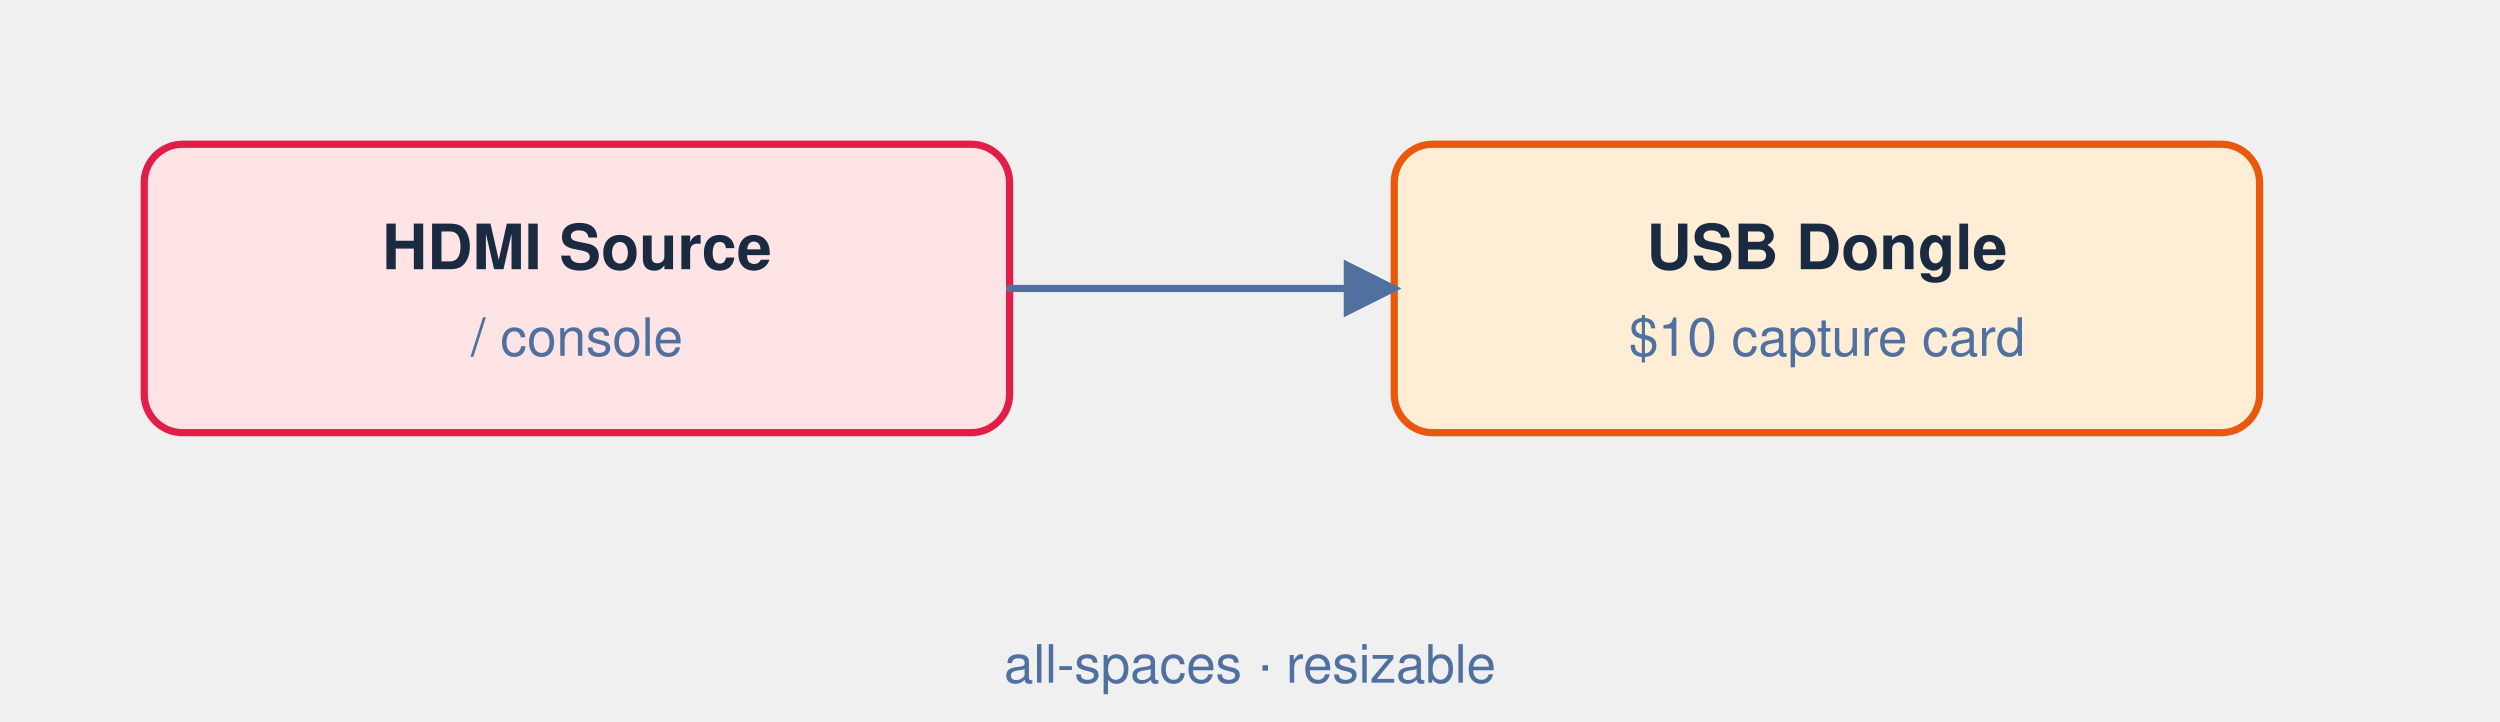
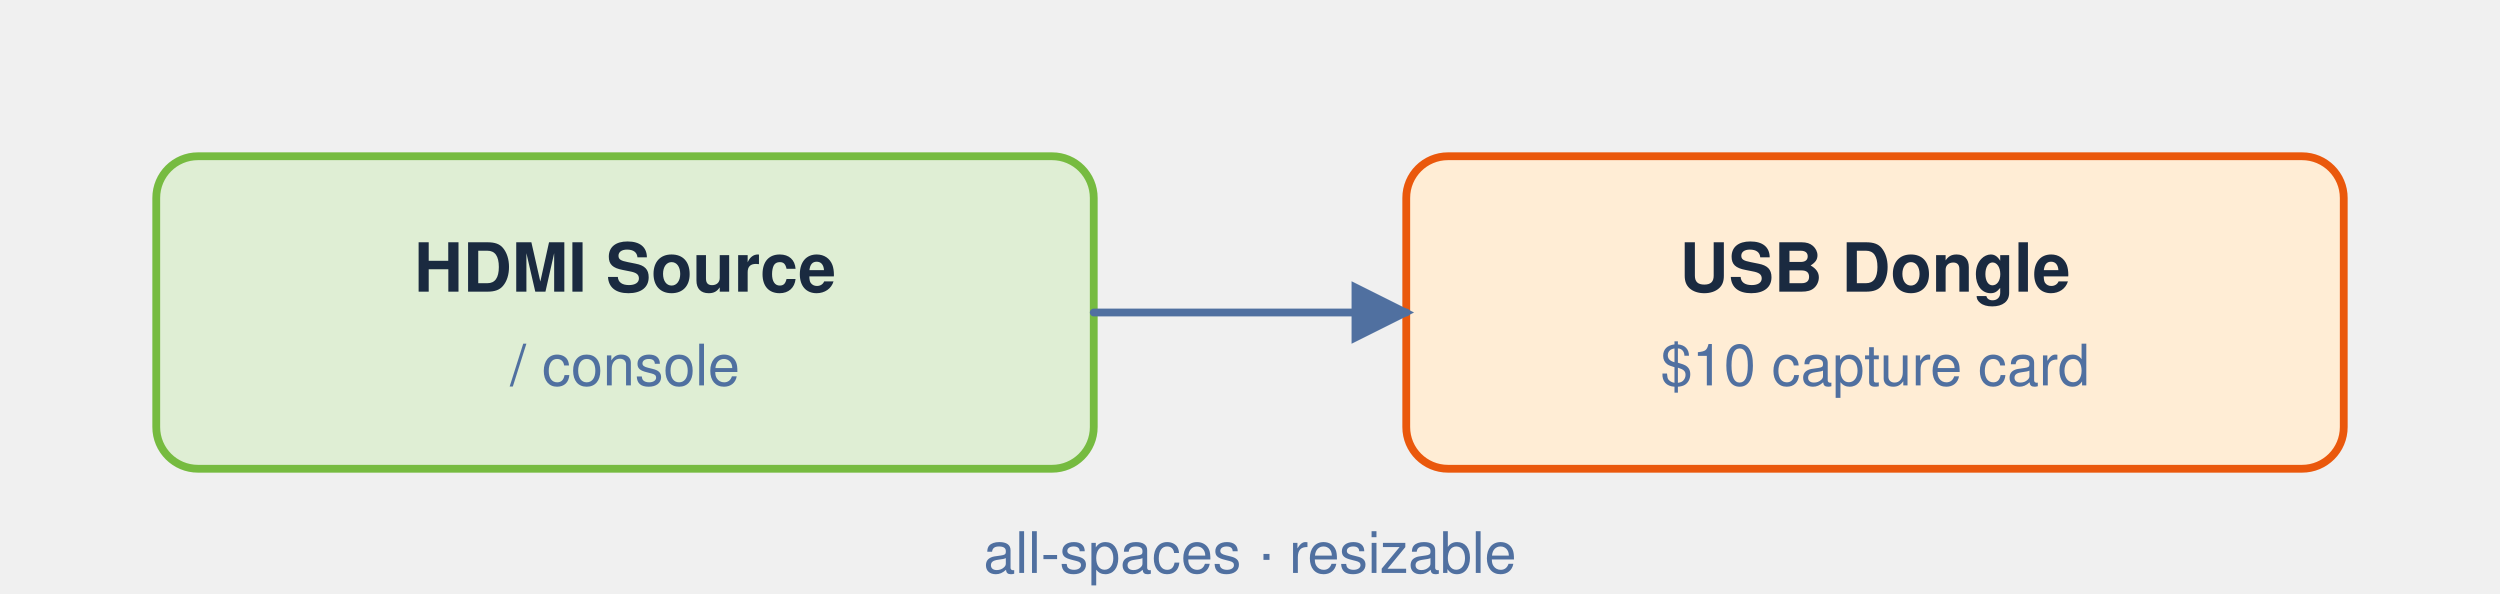
- <svg xmlns="http://www.w3.org/2000/svg" viewBox="0 0 520 150">
+ <svg xmlns="http://www.w3.org/2000/svg" viewBox="0 0 480 114">
  <style>
    /* Default: light mode (for rsvg-convert and non-media-query agents) */
    .bg { fill: transparent; }
-     .box { fill: #ffffff; stroke: #c8d0e0; stroke-width: 1.5; }
+     .box { fill: #ffffff; stroke: #707070; stroke-width: 1.5; }
    .box-accent { fill: #dbeafe; stroke: #3b82f6; stroke-width: 1.5; }
-     .box-green { fill: #d1fae5; stroke: #059669; stroke-width: 1.5; }
+     .box-green { fill: #74a7ff; stroke: #012f7b; stroke-width: 1.5; }
    .box-warm { fill: #fef3c7; stroke: #d97706; stroke-width: 1.5; }
-     .box-purple { fill: #ede9fe; stroke: #7c3aed; stroke-width: 1.5; }
-     .box-teal { fill: #ccfbf1; stroke: #0d9488; stroke-width: 1.5; }
-     .box-slate { fill: #f1f5f9; stroke: #64748b; stroke-width: 1.5; }
-     .box-indigo { fill: #e0e7ff; stroke: #4f46e5; stroke-width: 1.5; }
-     .box-rose { fill: #ffe4e6; stroke: #e11d48; stroke-width: 1.5; }
+     .box-purple { fill: #adadad; stroke: #000000; stroke-width: 1.5; }
+     .box-teal { fill: #ebebeb; stroke: #474747; stroke-width: 1.5; }
+     .box-slate { fill: #a7c6ff; stroke: #0042a9; stroke-width: 1.5; }
+     .box-indigo { fill: #dfeed4; stroke: #4e7a27; stroke-width: 1.5; }
+     .box-rose { fill: #dfeed4; stroke: #76bb40; stroke-width: 1.5; }
    .box-orange { fill: #ffedd5; stroke: #ea580c; stroke-width: 1.5; }
-     .box-cyan { fill: #cffafe; stroke: #0891b2; stroke-width: 1.5; }
+     .box-cyan { fill: #d9c9fe; stroke: #5e30eb; stroke-width: 1.5; }
    .label { fill: #1a2a40; }
    .sub { fill: #5070a0; }
    text { font-family: -apple-system, "Segoe UI", Helvetica, sans-serif; }
    .label { font-size: 13px; font-weight: 600; }
    .sub { font-size: 11px; }
    @media (prefers-color-scheme: dark) {
      .bg { fill: transparent; }
-       .box { fill: #1a1e2a; stroke: #2a3040; }
+       .box { fill: #1a1e2a; stroke: #505050; }
      .box-accent { fill: #0d1e38; stroke: #2b5cb0; }
-       .box-green { fill: #0d2220; stroke: #207060; }
+       .box-green { fill: #0a1a3a; stroke: #4a80d0; }
      .box-warm { fill: #221a10; stroke: #a06020; }
-       .box-purple { fill: #1a0d28; stroke: #7030a0; }
-       .box-teal { fill: #0d2228; stroke: #1a8a7a; }
-       .box-slate { fill: #1e293b; stroke: #475569; }
-       .box-indigo { fill: #1e1b4b; stroke: #6366f1; }
-       .box-rose { fill: #2a0a12; stroke: #f43f5e; }
+       .box-purple { fill: #222222; stroke: #666666; }
+       .box-teal { fill: #1e1e1e; stroke: #666666; }
+       .box-slate { fill: #0d1a38; stroke: #4a7ad0; }
+       .box-indigo { fill: #1a2810; stroke: #5a8a30; }
+       .box-rose { fill: #1a2810; stroke: #5aaa30; }
      .box-orange { fill: #2a1a08; stroke: #f97316; }
-       .box-cyan { fill: #082f3a; stroke: #06b6d4; }
+       .box-cyan { fill: #1a1030; stroke: #7040d0; }
      .label { fill: #d0daf0; }
      .sub { fill: #5070a0; }
    }
  </style>
  <defs>
    <marker id="ah" markerWidth="8" markerHeight="8" refX="7" refY="4" orient="auto">
      <path d="M0,0 L8,4 L0,8z" fill="#5070a0" stroke="none" />
    </marker>
    <marker id="ahs" markerWidth="8" markerHeight="8" refX="7" refY="4" orient="auto">
      <path d="M0,0 L8,4 L0,8z" fill="#3b82f6" stroke="none" />
    </marker>
  </defs>
-   <rect width="520" height="150" class="bg" rx="8" />
+   <rect width="480" height="114" class="bg" rx="8" />
  <rect x="30" y="30" width="180" height="60" rx="8" class="box-rose" />
  <text x="120" y="56" text-anchor="middle" class="label">HDMI Source</text>
  <text x="120" y="74" text-anchor="middle" class="sub">/ console</text>
-   <rect x="290" y="30" width="180" height="60" rx="8" class="box-orange" />
-   <text x="380" y="56" text-anchor="middle" class="label">USB Dongle</text>
-   <text x="380" y="74" text-anchor="middle" class="sub">$10 capture card</text>
-   <path d="M210,60 L290,60" fill="none" stroke="#5070a0" stroke-width="1.5" stroke-linecap="round" marker-end="url(#ah)" />
-   <text x="260" y="142" text-anchor="middle" class="sub">all-spaces · resizable</text>
+   <rect x="270" y="30" width="180" height="60" rx="8" class="box-orange" />
+   <text x="360" y="56" text-anchor="middle" class="label">USB Dongle</text>
+   <text x="360" y="74" text-anchor="middle" class="sub">$10 capture card</text>
+   <path d="M210,60 L270,60" fill="none" stroke="#5070a0" stroke-width="1.5" stroke-linecap="round" marker-end="url(#ah)" />
+   <text x="240" y="110" text-anchor="middle" class="sub">all-spaces · resizable</text>
</svg>
